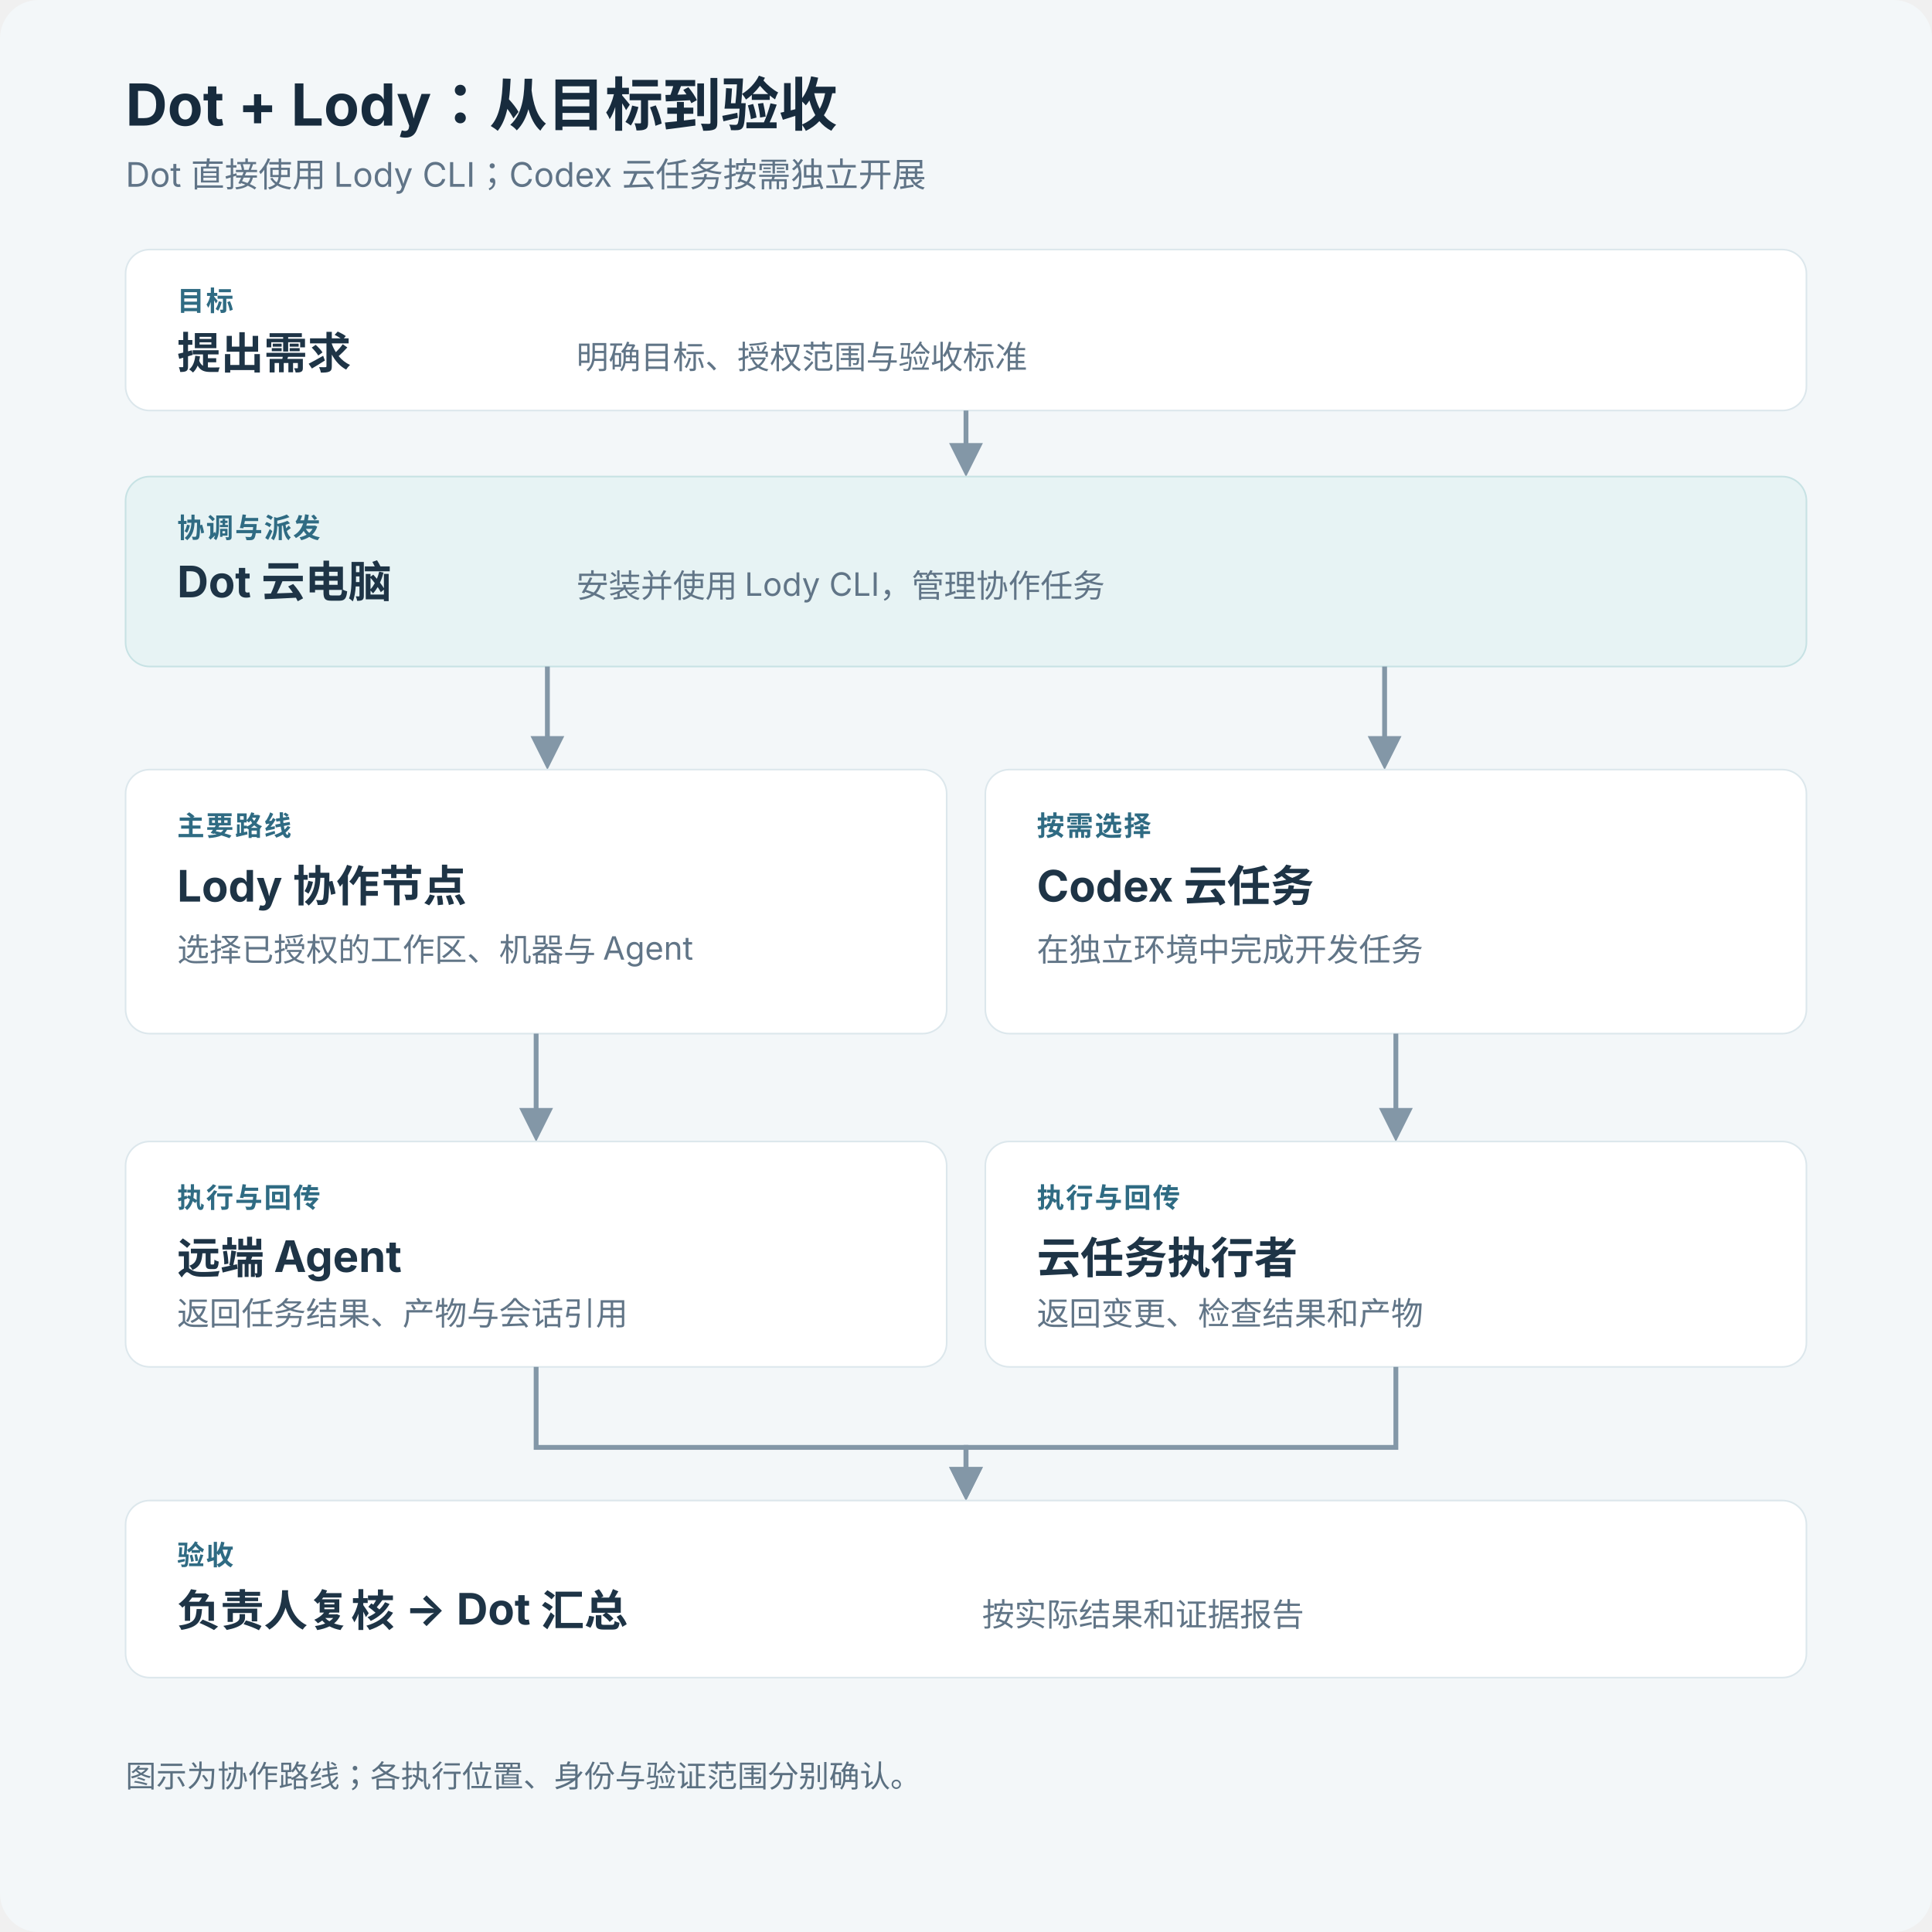
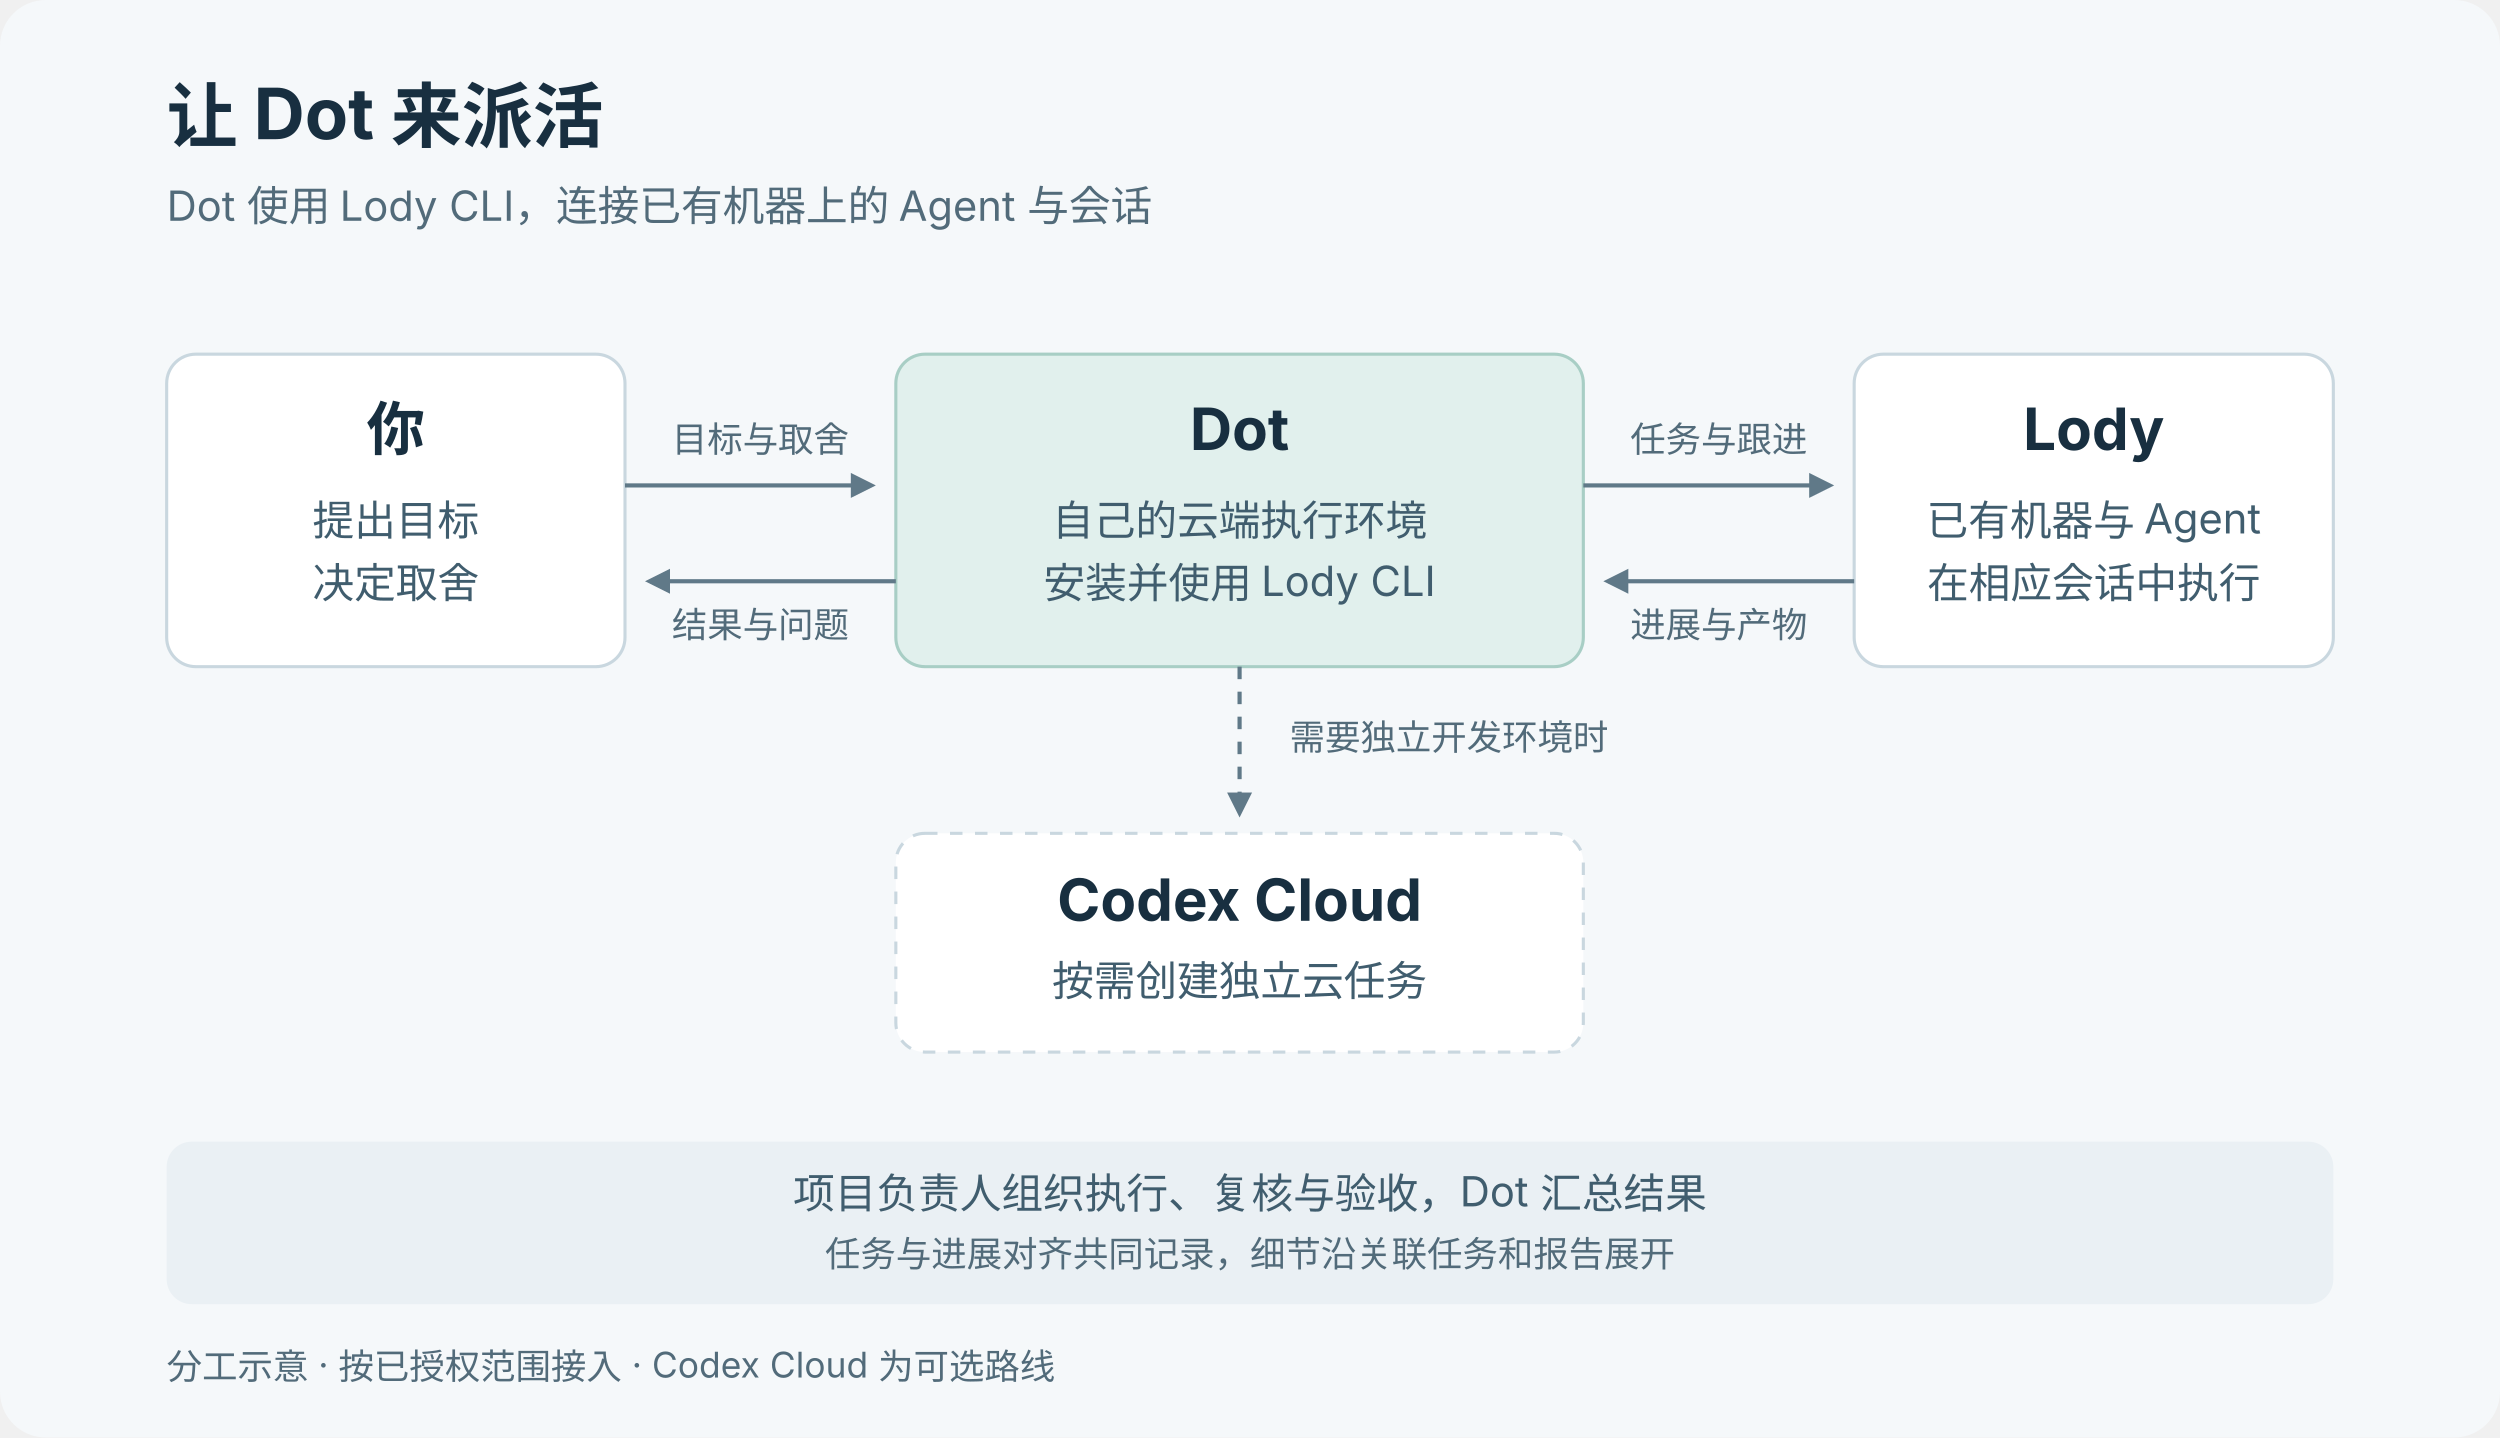
- <svg xmlns="http://www.w3.org/2000/svg" width="1200" height="1200" viewBox="0 0 1200 1200" role="img" aria-labelledby="title desc">
+ <svg xmlns="http://www.w3.org/2000/svg" width="1200" height="690" viewBox="0 0 1200 690" role="img" aria-labelledby="title desc">
  <defs>
-     <marker id="arrow" viewBox="0 0 10 10" refX="8" refY="5" markerWidth="7" markerHeight="7" orient="auto">
-       <path d="M0 0 L10 5 L0 10z" fill="#8397a7" />
+     <marker id="arrow" viewBox="0 0 10 10" refX="8" refY="5" markerWidth="6" markerHeight="6" orient="auto">
+       <path d="M0 0 L10 5 L0 10z" fill="#607988" />
    </marker>
-     <style>text{font-family:-apple-system,BlinkMacSystemFont,"PingFang SC","Microsoft YaHei",sans-serif}.heading{font-size:36px;font-weight:700;fill:#172b3d}.subtitle{font-size:21px;fill:#607487}.tag{font-size:17px;font-weight:700;letter-spacing:1px;fill:#2f6b83}.name{font-size:27px;font-weight:700;fill:#1e3446}.detail{font-size:20px;fill:#617587}.note{font-size:19px;fill:#5b7081}.link{stroke:#8397a7;stroke-width:3;fill:none;marker-end:url(#arrow)}</style>
+     <style>
+       text{font-family:-apple-system,BlinkMacSystemFont,"PingFang SC","Microsoft YaHei",sans-serif}
+       .title{font-size:34px;font-weight:700;fill:#182f40}.sub{font-size:20px;fill:#526b7a}
+       .name{font-size:28px;font-weight:700;fill:#182f40}.body{font-size:20px;fill:#405d6e}
+       .label{font-size:17px;fill:#526b7a}.arrow{fill:none;stroke:#607988;stroke-width:2;marker-end:url(#arrow)}
+       .box{fill:#fff;stroke:#c9d7df;stroke-width:1.5}
+     </style>
  </defs>
-   <rect width="1200" height="1200" rx="24" fill="#f3f7f9" />
-   <text x="78" y="78" class="heading">Dot + Lody：从目标到验收</text>
-   <text x="78" y="116" class="subtitle">Dot 直接使用 Lody CLI；Codex 云任务按需独立开展</text>
-   <rect x="78" y="155" width="1044" height="100" rx="15" fill="#fff" stroke="#dce7ec" />
-   <text x="110" y="193" class="tag">目标</text>
-   <text x="110" y="229" class="name">提出需求</text>
-   <text x="358" y="229" class="detail">明确目标、授权范围与验收标准</text>
-   <path class="link" d="M600 255 V292" />
-   <rect x="78" y="296" width="1044" height="118" rx="15" fill="#e7f3f4" stroke="#c7e2e4" />
-   <text x="110" y="334" class="tag">协调与派发</text>
-   <text x="110" y="371" class="name">Dot 云电脑</text>
-   <text x="358" y="371" class="detail">安装并使用 Lody CLI，管理协作任务</text>
-   <path class="link" d="M340 414 V474" />
-   <path class="link" d="M860 414 V474" />
-   <rect x="78" y="478" width="510" height="164" rx="15" fill="#fff" stroke="#dce7ec" />
-   <text x="110" y="519" class="tag">主要路线</text>
-   <text x="110" y="560" class="name">Lody 协作节点</text>
-   <text x="110" y="597" class="detail">选择已授权的工作区、机器与 Agent</text>
-   <rect x="612" y="478" width="510" height="164" rx="15" fill="#fff" stroke="#dce7ec" />
-   <text x="644" y="519" class="tag">按需选择</text>
-   <text x="644" y="560" class="name">Codex 云任务</text>
-   <text x="644" y="597" class="detail">在独立环境中完成开发任务</text>
-   <path class="link" d="M333 642 V705" />
-   <path class="link" d="M867 642 V705" />
-   <rect x="78" y="709" width="510" height="140" rx="15" fill="#fff" stroke="#dce7ec" />
-   <text x="110" y="750" class="tag">执行与回传</text>
-   <text x="110" y="791" class="name">远端 Agent</text>
-   <text x="110" y="823" class="detail">返回任务结果、产物与会话引用</text>
-   <rect x="612" y="709" width="510" height="140" rx="15" fill="#fff" stroke="#dce7ec" />
-   <text x="644" y="750" class="tag">执行与回传</text>
-   <text x="644" y="791" class="name">云任务执行者</text>
-   <text x="644" y="823" class="detail">返回变更、检查结果和产物</text>
-   <path class="link" d="M333 849 V899 H600 V928" />
-   <path class="link" d="M867 849 V899 H600 V928" />
-   <rect x="78" y="932" width="1044" height="110" rx="15" fill="#fff" stroke="#dce7ec" />
-   <text x="110" y="972" class="tag">验收</text>
-   <text x="110" y="1010" class="name">负责人复核 → Dot 汇总</text>
-   <text x="610" y="1010" class="detail">按实际结果和证据报告</text>
-   <text x="78" y="1110" class="note">图示为协作路线；各执行位置、身份与验证范围分别确认。</text>
+   <rect width="1200" height="690" rx="22" fill="#f5f8fa" />
+   <text x="80" y="68" class="title">让 Dot 来派活</text>
+   <text x="80" y="106" class="sub">Dot 使用 Lody CLI，连接已有机器上的 Agent 与会话</text>
+   <rect class="box" x="80" y="170" width="220" height="150" rx="14" />
+   <text x="190" y="216" text-anchor="middle" class="name">你</text>
+   <text x="190" y="257" text-anchor="middle" class="body">提出目标</text>
+   <text x="190" y="287" text-anchor="middle" class="body">决定取舍</text>
+   <rect x="430" y="170" width="330" height="150" rx="14" fill="#e1f0ed" stroke="#a8cec5" stroke-width="1.5" />
+   <text x="595" y="216" text-anchor="middle" class="name">Dot</text>
+   <text x="595" y="257" text-anchor="middle" class="body">自己的云端执行环境</text>
+   <text x="595" y="287" text-anchor="middle" class="body">安装并使用 Lody CLI</text>
+   <rect class="box" x="890" y="170" width="230" height="150" rx="14" />
+   <text x="1005" y="216" text-anchor="middle" class="name">Lody</text>
+   <text x="1005" y="257" text-anchor="middle" class="body">已有机器与 Agent</text>
+   <text x="1005" y="287" text-anchor="middle" class="body">在相应会话中执行</text>
+   <path class="arrow" d="M300 233 H418" />
+   <text x="365" y="217" text-anchor="middle" class="label">目标与取舍</text>
+   <path class="arrow" d="M430 279 H312" />
+   <text x="365" y="306" text-anchor="middle" class="label">结果与问题</text>
+   <path class="arrow" d="M760 233 H878" />
+   <text x="825" y="217" text-anchor="middle" class="label">任务与跟进</text>
+   <path class="arrow" d="M890 279 H772" />
+   <text x="825" y="306" text-anchor="middle" class="label">进展与产物</text>
+   <path class="arrow" d="M595 320 V390" stroke-dasharray="6 6" />
+   <text x="619" y="360" class="label">需要独立开发环境时</text>
+   <rect class="box" x="430" y="400" width="330" height="105" rx="14" stroke-dasharray="6 6" />
+   <text x="595" y="442" text-anchor="middle" class="name">Codex Cloud</text>
+   <text x="595" y="478" text-anchor="middle" class="body">按需创建独立云任务</text>
+   <rect x="80" y="548" width="1040" height="78" rx="12" fill="#eaf0f4" />
+   <text x="600" y="580" text-anchor="middle" class="body">项目负责人组织执行、复核与验收，Dot 汇总结果</text>
+   <text x="600" y="608" text-anchor="middle" class="label">任务与进展对齐共同记录，细节沿关联任务和报告展开</text>
+   <text x="80" y="662" class="label">分工示意 · 按已授权范围接入 · Codex Cloud 为可选路线</text>
</svg>
